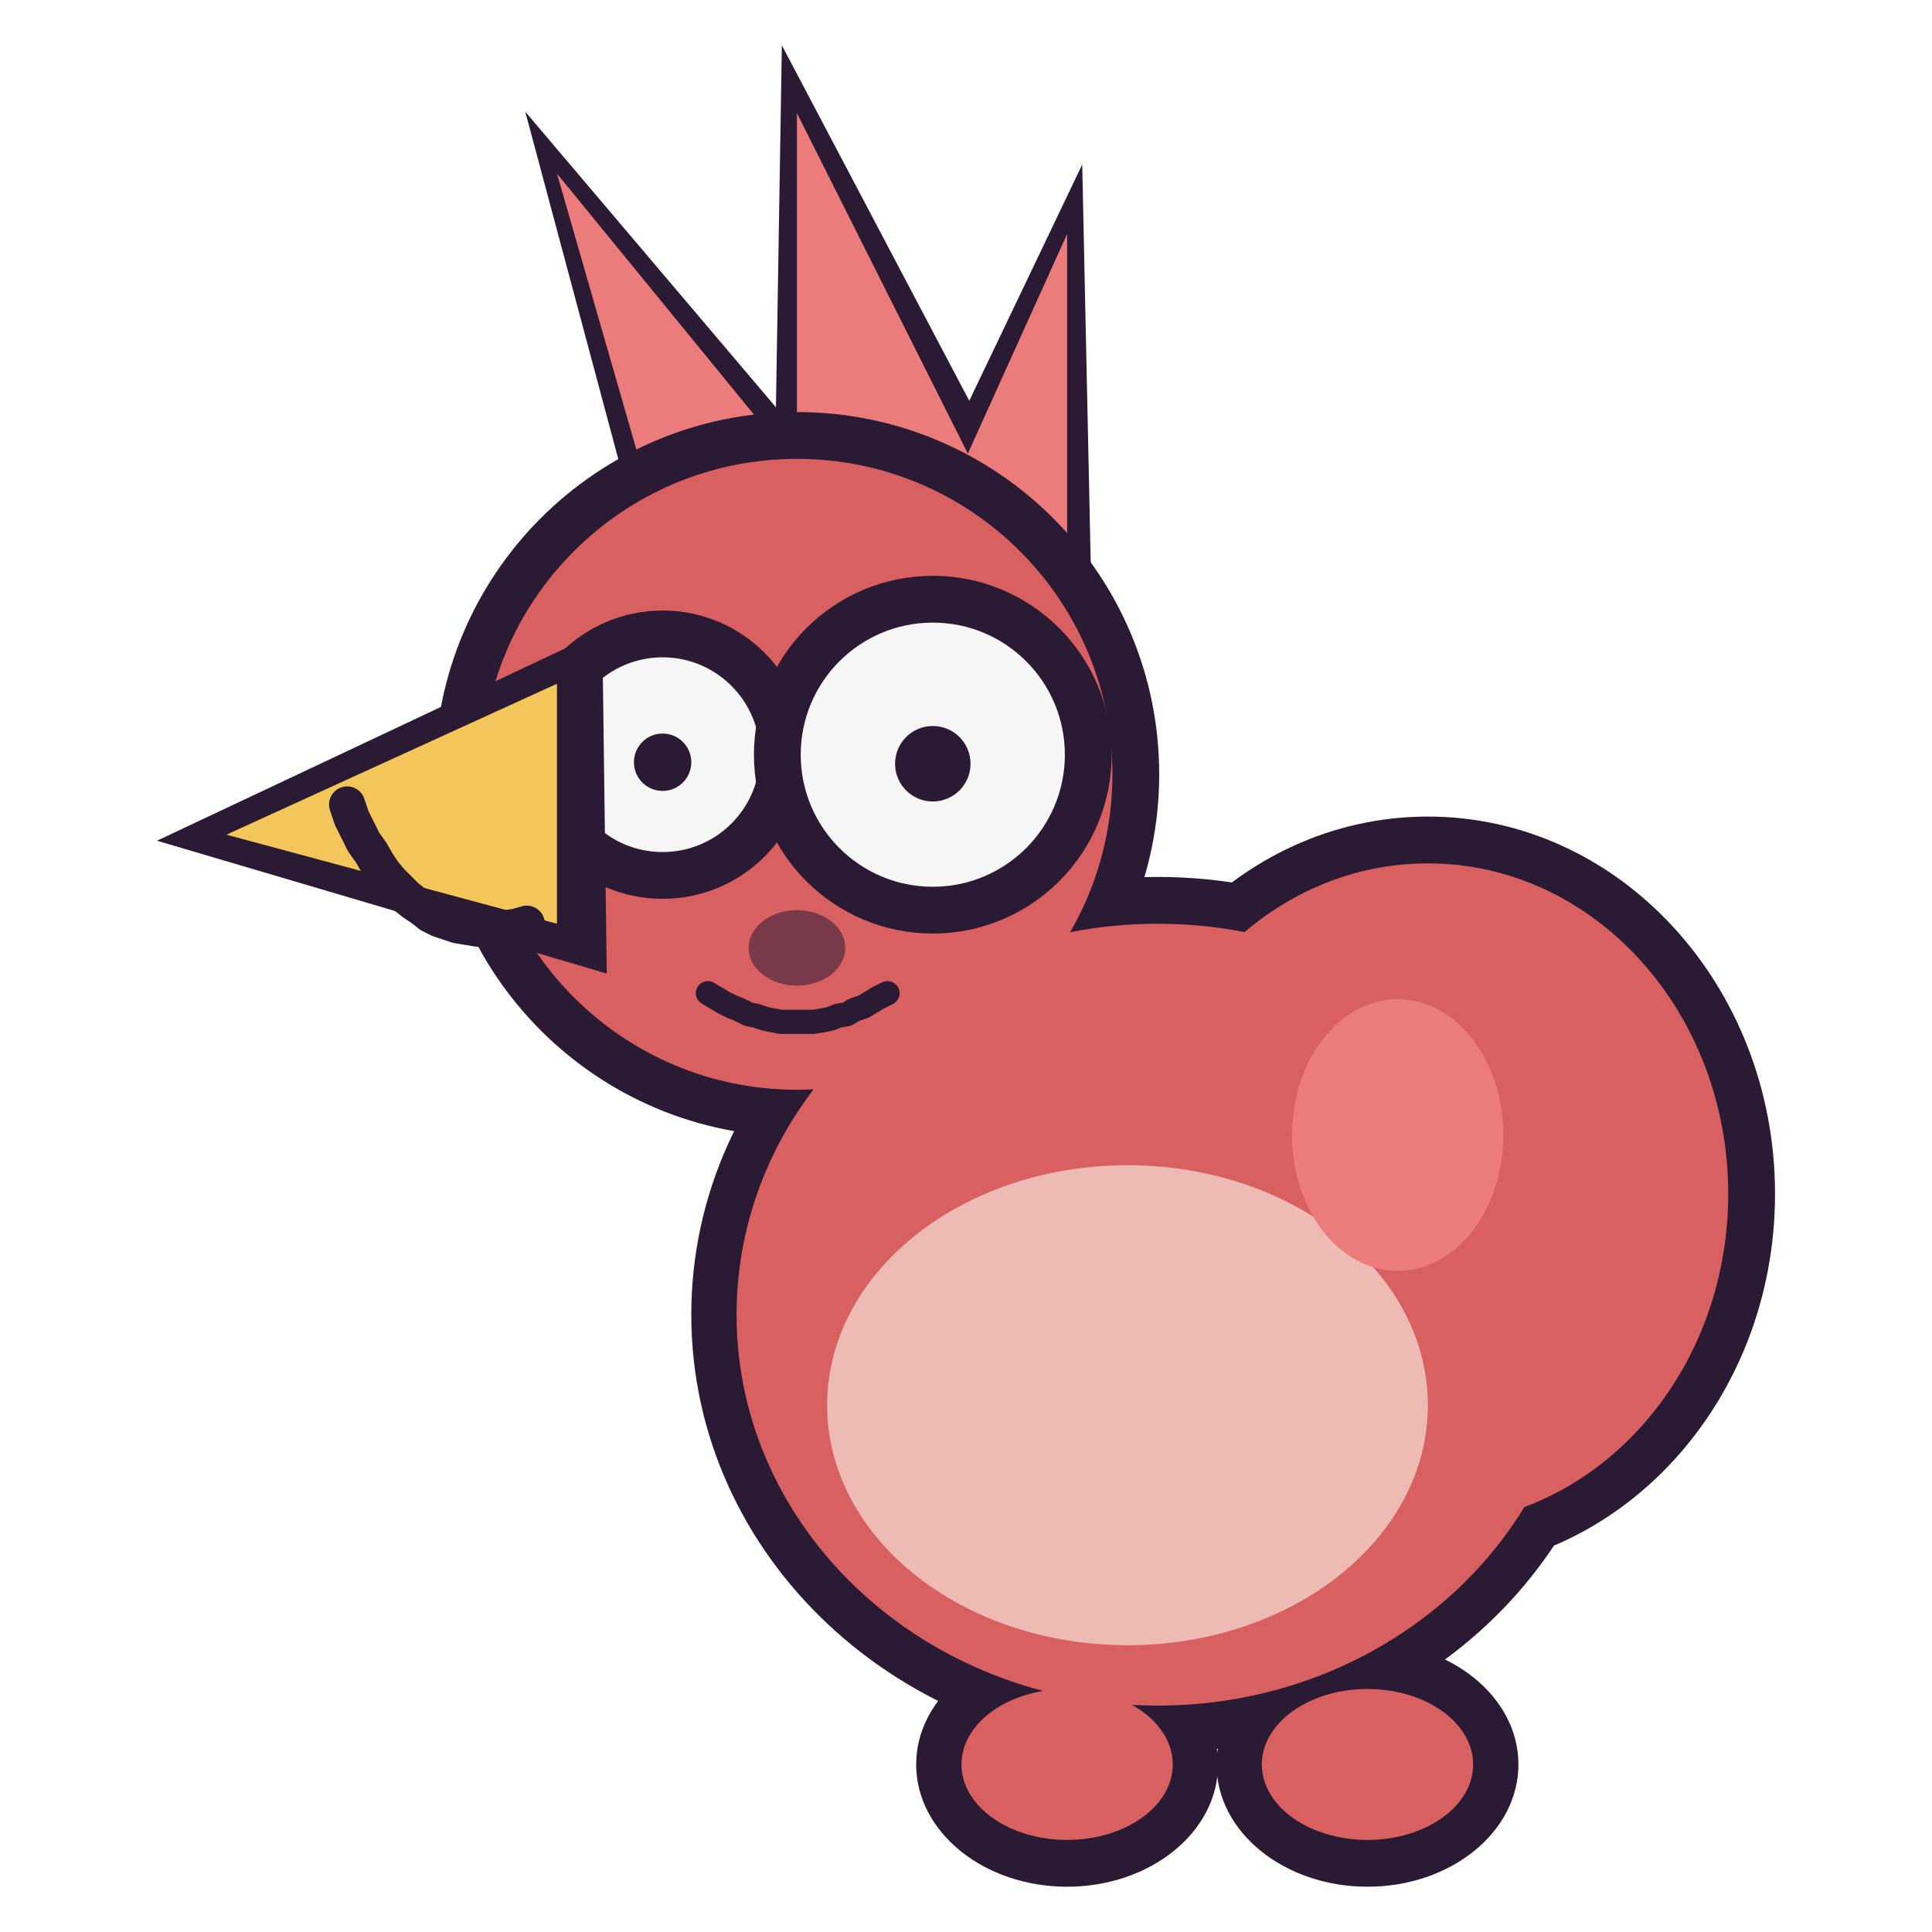
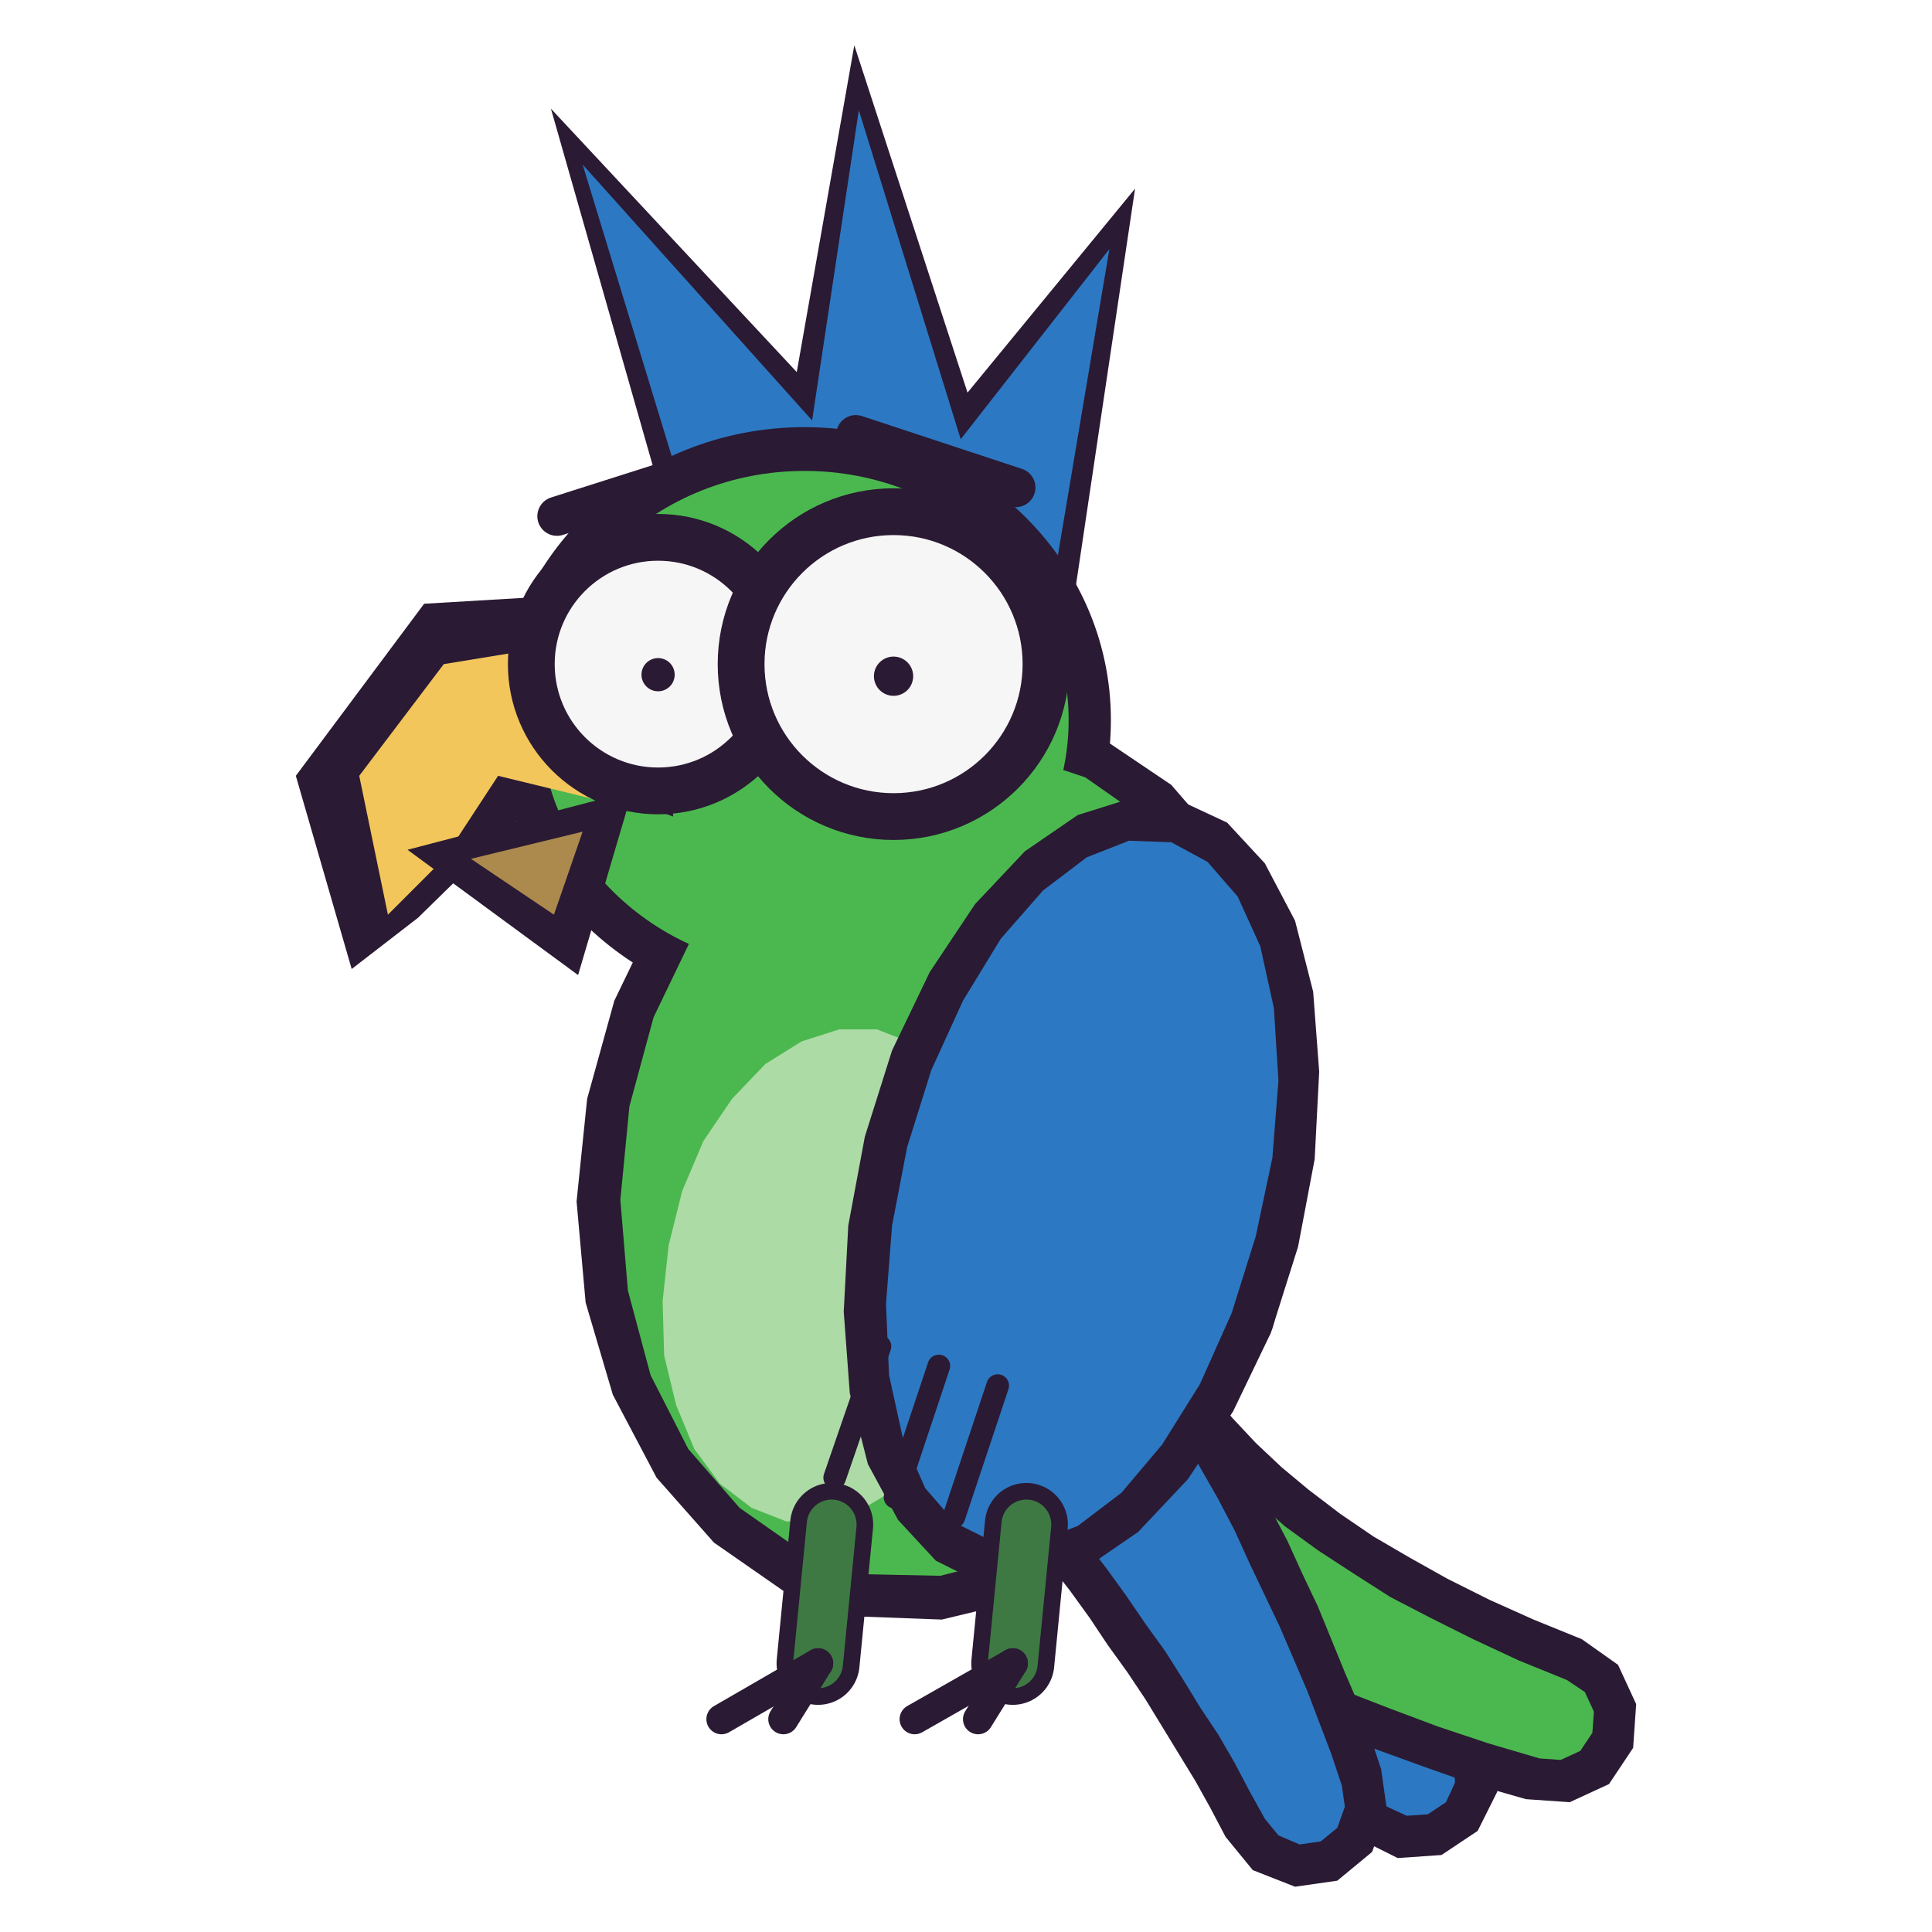
<svg xmlns="http://www.w3.org/2000/svg" viewBox="0 0 128 128" width="128" height="128">
  <g stroke-width="3.1" stroke-linejoin="round" stroke-linecap="round">
-     <polygon points="44.6,44.0 34.8,7.4 58.8,35.7" fill="#2A1A33" stroke="none" />
-     <polygon points="51.2,39.7 51.8,3.0 68.3,34.3" fill="#2A1A33" stroke="none" />
-     <polygon points="57.5,40.6 71.7,10.9 72.4,43.7" fill="#2A1A33" stroke="none" />
-     <polygon points="44.9,39.3 36.9,11.5 54.8,33.4" fill="#EC7B7B" stroke="none" />
-     <polygon points="52.8,35.4 52.8,7.5 64.8,31.4" fill="#EC7B7B" stroke="none" />
-     <polygon points="60.8,37.4 70.7,15.5 70.7,39.3" fill="#EC7B7B" stroke="none" />
-     <ellipse cx="76.7" cy="87.1" rx="30.9" ry="29.0" fill="#2A1A33" stroke="none" />
-     <ellipse cx="94.6" cy="79.1" rx="23.0" ry="25.0" fill="#2A1A33" stroke="none" />
-     <ellipse cx="52.8" cy="51.3" rx="24.0" ry="24.0" fill="#2A1A33" stroke="none" />
-     <ellipse cx="70.7" cy="116.9" rx="10.0" ry="8.1" fill="#2A1A33" stroke="none" />
-     <ellipse cx="90.6" cy="116.9" rx="10.0" ry="8.1" fill="#2A1A33" stroke="none" />
-     <ellipse cx="76.7" cy="87.1" rx="27.9" ry="25.9" fill="#D86061" stroke="none" />
-     <ellipse cx="94.6" cy="79.1" rx="19.9" ry="21.9" fill="#D86061" stroke="none" />
-     <ellipse cx="52.8" cy="51.3" rx="20.9" ry="20.9" fill="#D86061" stroke="none" />
-     <ellipse cx="70.7" cy="116.9" rx="7.0" ry="5.0" fill="#D86061" stroke="none" />
-     <ellipse cx="90.6" cy="116.9" rx="7.0" ry="5.0" fill="#D86061" stroke="none" />
-     <ellipse cx="74.7" cy="93.1" rx="19.9" ry="15.9" fill="#EDBBB4" stroke="none" />
-     <ellipse cx="92.6" cy="75.2" rx="7.0" ry="9.0" fill="#EC7B7B" stroke="none" />
-     <ellipse cx="43.9" cy="50.0" rx="8.0" ry="8.0" fill="#F6F6F6" stroke="#2A1A33" />
-     <ellipse cx="43.9" cy="50.5" rx="1.9" ry="1.9" fill="#2A1A33" stroke="none" />
-     <ellipse cx="46.3" cy="47.2" rx="1.2" ry="1.2" fill="#F6F6F6" stroke="none" />
-     <ellipse cx="61.8" cy="50.0" rx="10.3" ry="10.3" fill="#F6F6F6" stroke="#2A1A33" />
-     <ellipse cx="61.8" cy="50.6" rx="2.5" ry="2.5" fill="#2A1A33" stroke="none" />
-     <ellipse cx="64.9" cy="46.3" rx="1.6" ry="1.6" fill="#F6F6F6" stroke="none" />
-     <ellipse cx="52.8" cy="62.8" rx="3.2" ry="2.5" fill="#783A48" stroke="none" />
-     <polyline points="46.9,65.8 47.4,66.1 47.9,66.4 48.5,66.7 49.0,66.9 49.6,67.2 50.1,67.3 50.7,67.5 51.2,67.6 51.7,67.7 52.3,67.7 52.8,67.7 53.4,67.7 53.9,67.7 54.5,67.6 55.0,67.5 55.5,67.3 56.1,67.2 56.6,66.9 57.2,66.7 57.7,66.4 58.2,66.1 58.8,65.8" fill="none" stroke="#2A1A33" stroke-width="1.6" />
-     <polygon points="39.9,41.8 10.4,55.7 40.2,64.5" fill="#2A1A33" stroke="none" />
-     <polygon points="36.9,45.3 15.0,55.3 36.9,61.2" fill="#F2C65B" stroke="none" />
-     <polyline points="23.0,53.3 23.3,54.2 23.7,55.0 24.1,55.8 24.6,56.5 25.0,57.2 25.4,57.8 25.9,58.4 26.4,58.9 26.9,59.4 27.4,59.8 28.0,60.2 28.5,60.6 29.1,60.9 29.7,61.1 30.3,61.3 30.9,61.4 31.5,61.5 32.2,61.6 32.8,61.6 33.5,61.5 34.2,61.4 34.9,61.2" fill="none" stroke="#2A1A33" stroke-width="2.4" />
+     <polygon points="65.3,98.3 66.9,100.3 68.6,102.2 70.4,104.2 72.1,106.1 74.0,107.9 75.9,109.8 77.8,111.6 79.7,113.4 81.7,115.1 83.7,116.8 85.8,118.5 87.9,120.2 90.0,121.8 92.6,123.1 95.5,122.9 97.9,121.3 99.2,118.7 99.0,115.8 97.4,113.4 95.6,111.6 93.9,109.8 92.2,108.0 90.6,106.1 89.0,104.3 87.5,102.4 86.0,100.6 84.6,98.7 83.2,96.8 81.8,94.9 80.5,93.0 79.3,91.0 78.0,89.0 74.9,86.5 70.8,85.8 67.0,87.3 64.4,90.5 63.8,94.5" fill="#2A1A33" stroke="none" />
+     <polygon points="67.6,96.7 69.2,98.6 70.9,100.5 72.6,102.4 74.3,104.2 76.1,106.1 78.0,107.9 79.8,109.6 81.8,111.4 83.7,113.1 85.7,114.8 87.7,116.4 89.8,118.1 91.9,119.7 93.2,120.3 94.6,120.2 95.8,119.4 96.4,118.1 96.3,116.7 95.5,115.5 93.7,113.7 92.0,111.9 90.2,110.0 88.6,108.2 87.0,106.3 85.4,104.4 83.9,102.5 82.4,100.6 81.0,98.6 79.6,96.7 78.3,94.7 77.0,92.7 75.7,90.7 73.7,89.1 71.1,88.7 68.7,89.6 67.0,91.6 66.6,94.2" fill="#2D78C2" stroke="none" />
+     <polygon points="65.4,98.5 67.2,100.5 69.3,102.7 71.5,104.7 73.9,106.6 76.4,108.4 79.0,110.0 81.8,111.6 84.7,113.1 87.7,114.5 90.9,115.8 94.2,117.0 97.6,118.2 101.1,119.2 104.0,119.4 106.6,118.2 108.2,115.8 108.4,112.9 107.2,110.3 104.8,108.6 101.6,107.3 98.7,106.0 95.9,104.6 93.4,103.2 91.0,101.8 88.8,100.3 86.7,98.7 84.9,97.2 83.2,95.6 81.7,94.0 80.3,92.4 79.1,90.7 77.9,88.9 74.7,86.4 70.6,85.8 66.9,87.4 64.4,90.6 63.8,94.7" fill="#2A1A33" stroke="none" />
+     <polygon points="67.6,96.8 69.4,98.7 71.3,100.7 73.5,102.6 75.7,104.4 78.1,106.1 80.6,107.7 83.3,109.2 86.1,110.6 89.0,112.0 92.1,113.2 95.3,114.4 98.6,115.5 102.0,116.5 103.4,116.6 104.7,116.0 105.5,114.8 105.6,113.4 105.0,112.1 103.8,111.3 100.6,110.0 97.6,108.6 94.8,107.2 92.1,105.8 89.6,104.2 87.3,102.7 85.1,101.1 83.2,99.4 81.3,97.8 79.7,96.1 78.2,94.3 76.9,92.5 75.7,90.6 73.6,89.0 71.0,88.7 68.6,89.7 67.0,91.7 66.6,94.3" fill="#4BB84F" stroke="none" />
+     <polygon points="65.2,98.2 66.7,100.1 68.1,101.8 69.5,103.6 70.9,105.4 72.2,107.2 73.4,109.0 74.7,110.8 75.9,112.6 77.0,114.4 78.1,116.2 79.2,118.0 80.2,119.8 81.2,121.7 83.0,123.9 85.8,125.0 88.6,124.6 90.9,122.7 91.9,120.0 91.5,117.2 90.8,115.1 90.0,112.9 89.1,110.8 88.2,108.6 87.3,106.4 86.3,104.3 85.3,102.1 84.2,100.0 83.1,97.8 81.9,95.6 80.7,93.4 79.4,91.3 78.1,89.1 75.0,86.5 71.0,85.8 67.1,87.2 64.5,90.4 63.8,94.4" fill="#2A1A33" stroke="none" />
+     <polygon points="67.5,96.6 69.0,98.4 70.5,100.3 71.9,102.1 73.3,103.9 74.6,105.7 75.9,107.6 77.2,109.4 78.4,111.3 79.5,113.1 80.7,114.9 81.8,116.8 82.8,118.7 83.8,120.5 84.7,121.6 86.1,122.2 87.5,122.0 88.6,121.1 89.1,119.7 88.9,118.3 88.2,116.2 87.4,114.1 86.6,112.0 85.7,109.9 84.8,107.8 83.8,105.7 82.8,103.6 81.8,101.4 80.7,99.3 79.5,97.2 78.3,95.0 77.1,92.9 75.8,90.8 73.8,89.1 71.2,88.6 68.7,89.5 67.1,91.6 66.6,94.1" fill="#2D78C2" stroke="none" />
+     <polygon points="45.6,39.1 36.5,7.2 58.9,31.2" fill="#2A1A33" stroke="none" />
+     <polygon points="51.0,34.8 56.6,3.0 66.9,34.6" fill="#2A1A33" stroke="none" />
+     <polygon points="56.8,34.9 75.2,12.5 70.7,42.7" fill="#2A1A33" stroke="none" />
+     <polygon points="45.9,34.8 38.6,10.9 55.1,29.3" fill="#2D78C2" stroke="none" />
+     <polygon points="53.3,31.2 56.9,7.3 64.3,31.2" fill="#2D78C2" stroke="none" />
+     <polygon points="60.6,33.0 73.5,16.5 69.8,38.5" fill="#2D78C2" stroke="none" />
+     <polygon points="86.1,81.4 84.3,88.0 81.4,94.0 77.5,99.2 72.9,103.2 67.8,106.0 62.4,107.3 57.0,107.1 51.9,105.4 47.3,102.2 43.5,97.9 40.6,92.4 38.8,86.3 38.2,79.6 38.9,72.8 40.7,66.3 43.6,60.3 47.4,55.1 52.0,51.0 57.1,48.3 62.5,47.0 67.9,47.2 73.0,48.9 77.6,52.0 81.4,56.4 84.3,61.8 86.1,68.0 86.7,74.7" fill="#2A1A33" stroke="none" />
+     <ellipse cx="53.3" cy="47.7" rx="20.3" ry="19.4" fill="#2A1A33" stroke="none" />
+     <polygon points="83.3,80.9 81.6,86.9 79.1,92.3 75.6,97.0 71.6,100.7 67.0,103.2 62.3,104.4 57.5,104.3 53.0,102.7 49.0,99.9 45.6,96.0 43.1,91.1 41.6,85.5 41.1,79.5 41.7,73.3 43.3,67.4 45.9,62.0 49.3,57.3 53.4,53.6 57.9,51.0 62.6,49.8 67.4,50.0 71.9,51.5 75.9,54.3 79.3,58.3 81.8,63.2 83.3,68.8 83.8,74.8" fill="#4BB84F" stroke="none" />
+     <ellipse cx="53.3" cy="47.7" rx="17.5" ry="16.5" fill="#4BB84F" stroke="none" />
+     <polygon points="66.0,86.5 65.0,90.0 63.6,93.3 61.7,96.2 59.6,98.5 57.1,100.0 54.6,100.8 52.1,100.8 49.8,99.9 47.7,98.3 46.0,96.0 44.8,93.1 44.0,89.8 43.9,86.2 44.3,82.5 45.2,78.9 46.6,75.6 48.5,72.8 50.7,70.5 53.1,69.0 55.6,68.2 58.1,68.2 60.4,69.1 62.5,70.7 64.2,73.0 65.4,75.9 66.2,79.2 66.3,82.8" fill="#ACDBA5" stroke="none" />
+     <polygon points="43.3,39.1 28.1,40.0 19.6,51.4 23.3,64.2 27.7,60.8 37.3,51.4 44.6,54.1" fill="#2A1A33" stroke="none" />
+     <polygon points="40.4,42.2 29.4,44.0 23.8,51.4 25.7,60.6 29.4,56.9 33.0,51.4 40.4,53.2" fill="#F2C65B" stroke="none" />
+     <polygon points="41.9,52.4 27.0,56.3 38.3,64.6" fill="#2A1A33" stroke="none" />
+     <polygon points="38.6,55.1 31.2,56.9 36.7,60.6" fill="#AC8A4D" stroke="none" />
+     <ellipse cx="43.6" cy="44.0" rx="8.4" ry="8.4" fill="#F6F6F6" stroke="#2A1A33" />
+     <ellipse cx="43.6" cy="44.7" rx="1.1" ry="1.1" fill="#2A1A33" stroke="none" />
+     <polyline points="45.7,31.4 36.9,34.2" fill="none" stroke="#2A1A33" stroke-width="2.6" />
+     <ellipse cx="59.2" cy="44.0" rx="10.1" ry="10.1" fill="#F6F6F6" stroke="#2A1A33" />
+     <ellipse cx="59.2" cy="44.8" rx="1.3" ry="1.3" fill="#2A1A33" stroke="none" />
+     <polyline points="56.7,28.8 67.3,32.3" fill="none" stroke="#2A1A33" stroke-width="2.6" />
+     <polygon points="86.0,82.6 84.2,88.3 81.7,93.5 78.7,98.0 75.4,101.5 71.9,103.9 68.4,105.1 65.0,104.9 62.0,103.4 59.5,100.7 57.5,97.0 56.3,92.3 55.9,86.9 56.2,81.2 57.3,75.3 59.1,69.6 61.6,64.4 64.6,59.9 67.9,56.4 71.4,54.0 74.9,52.9 78.3,53.1 81.3,54.5 83.8,57.2 85.8,61.0 87.0,65.7 87.4,71.0 87.1,76.8" fill="#2A1A33" stroke="none" />
+     <polygon points="83.2,81.9 81.6,87.0 79.5,91.7 77.0,95.7 74.3,98.9 71.4,101.1 68.5,102.2 65.7,102.1 63.3,100.9 61.3,98.6 59.8,95.2 58.9,91.1 58.7,86.4 59.1,81.2 60.1,76.0 61.7,70.9 63.8,66.3 66.3,62.2 69.1,59.0 72.0,56.8 74.8,55.7 77.6,55.8 80.0,57.1 82.0,59.4 83.5,62.7 84.4,66.8 84.7,71.6 84.3,76.7" fill="#2D78C2" stroke="none" />
+     <polyline points="66.1,91.8 63.2,100.5" fill="none" stroke="#2A1A33" stroke-width="1.5" />
+     <polyline points="62.2,90.5 59.3,99.2" fill="none" stroke="#2A1A33" stroke-width="1.5" />
+     <polyline points="58.3,89.2 55.3,97.9" fill="none" stroke="#2A1A33" stroke-width="1.5" />
+     <polyline points="68.0,101.0 67.1,110.2" fill="none" stroke="#2A1A33" stroke-width="5.5" />
+     <polyline points="68.0,101.0 67.1,110.2" fill="none" stroke="#3E7944" stroke-width="3.3" />
+     <polyline points="67.1,110.2 60.6,113.9" fill="none" stroke="#2A1A33" stroke-width="2.0" />
+     <polyline points="67.1,110.2 64.8,113.9" fill="none" stroke="#2A1A33" stroke-width="2.0" />
+     <polyline points="55.1,101.0 54.2,110.2" fill="none" stroke="#2A1A33" stroke-width="5.5" />
+     <polyline points="55.1,101.0 54.2,110.2" fill="none" stroke="#3E7944" stroke-width="3.3" />
+     <polyline points="54.2,110.2 47.8,113.9" fill="none" stroke="#2A1A33" stroke-width="2.0" />
+     <polyline points="54.2,110.2 51.9,113.9" fill="none" stroke="#2A1A33" stroke-width="2.0" />
  </g>
</svg>
